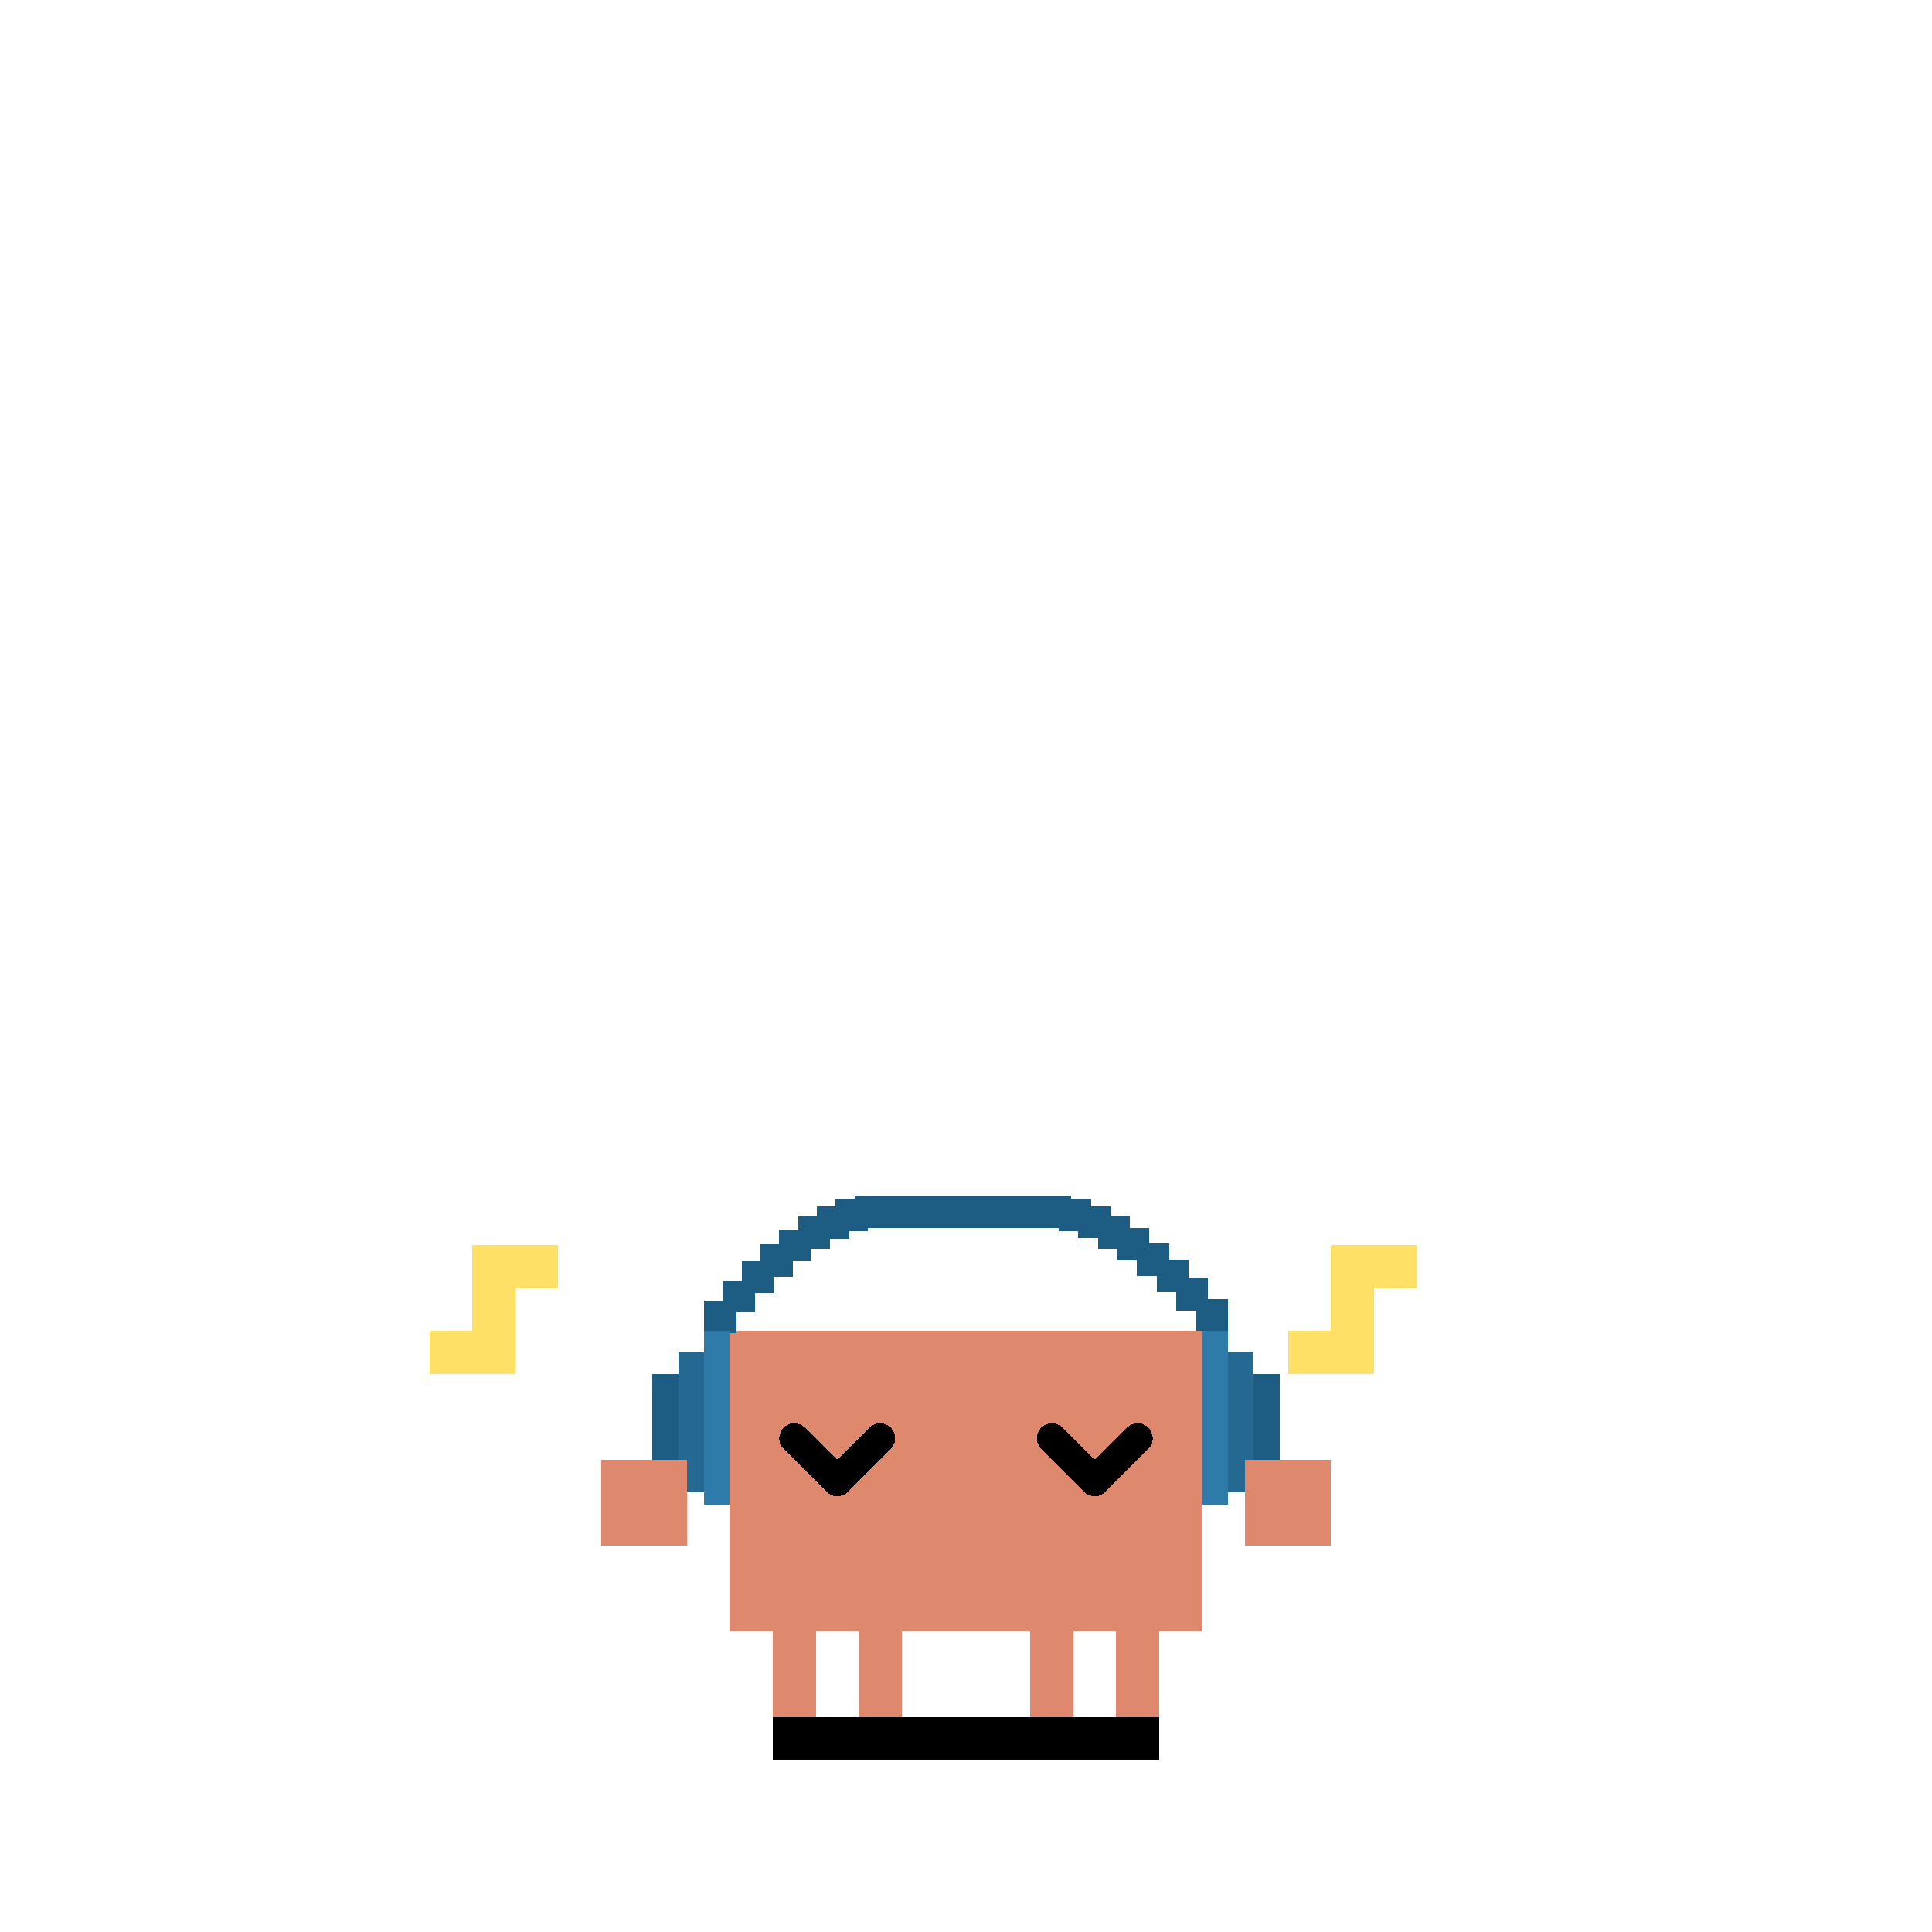
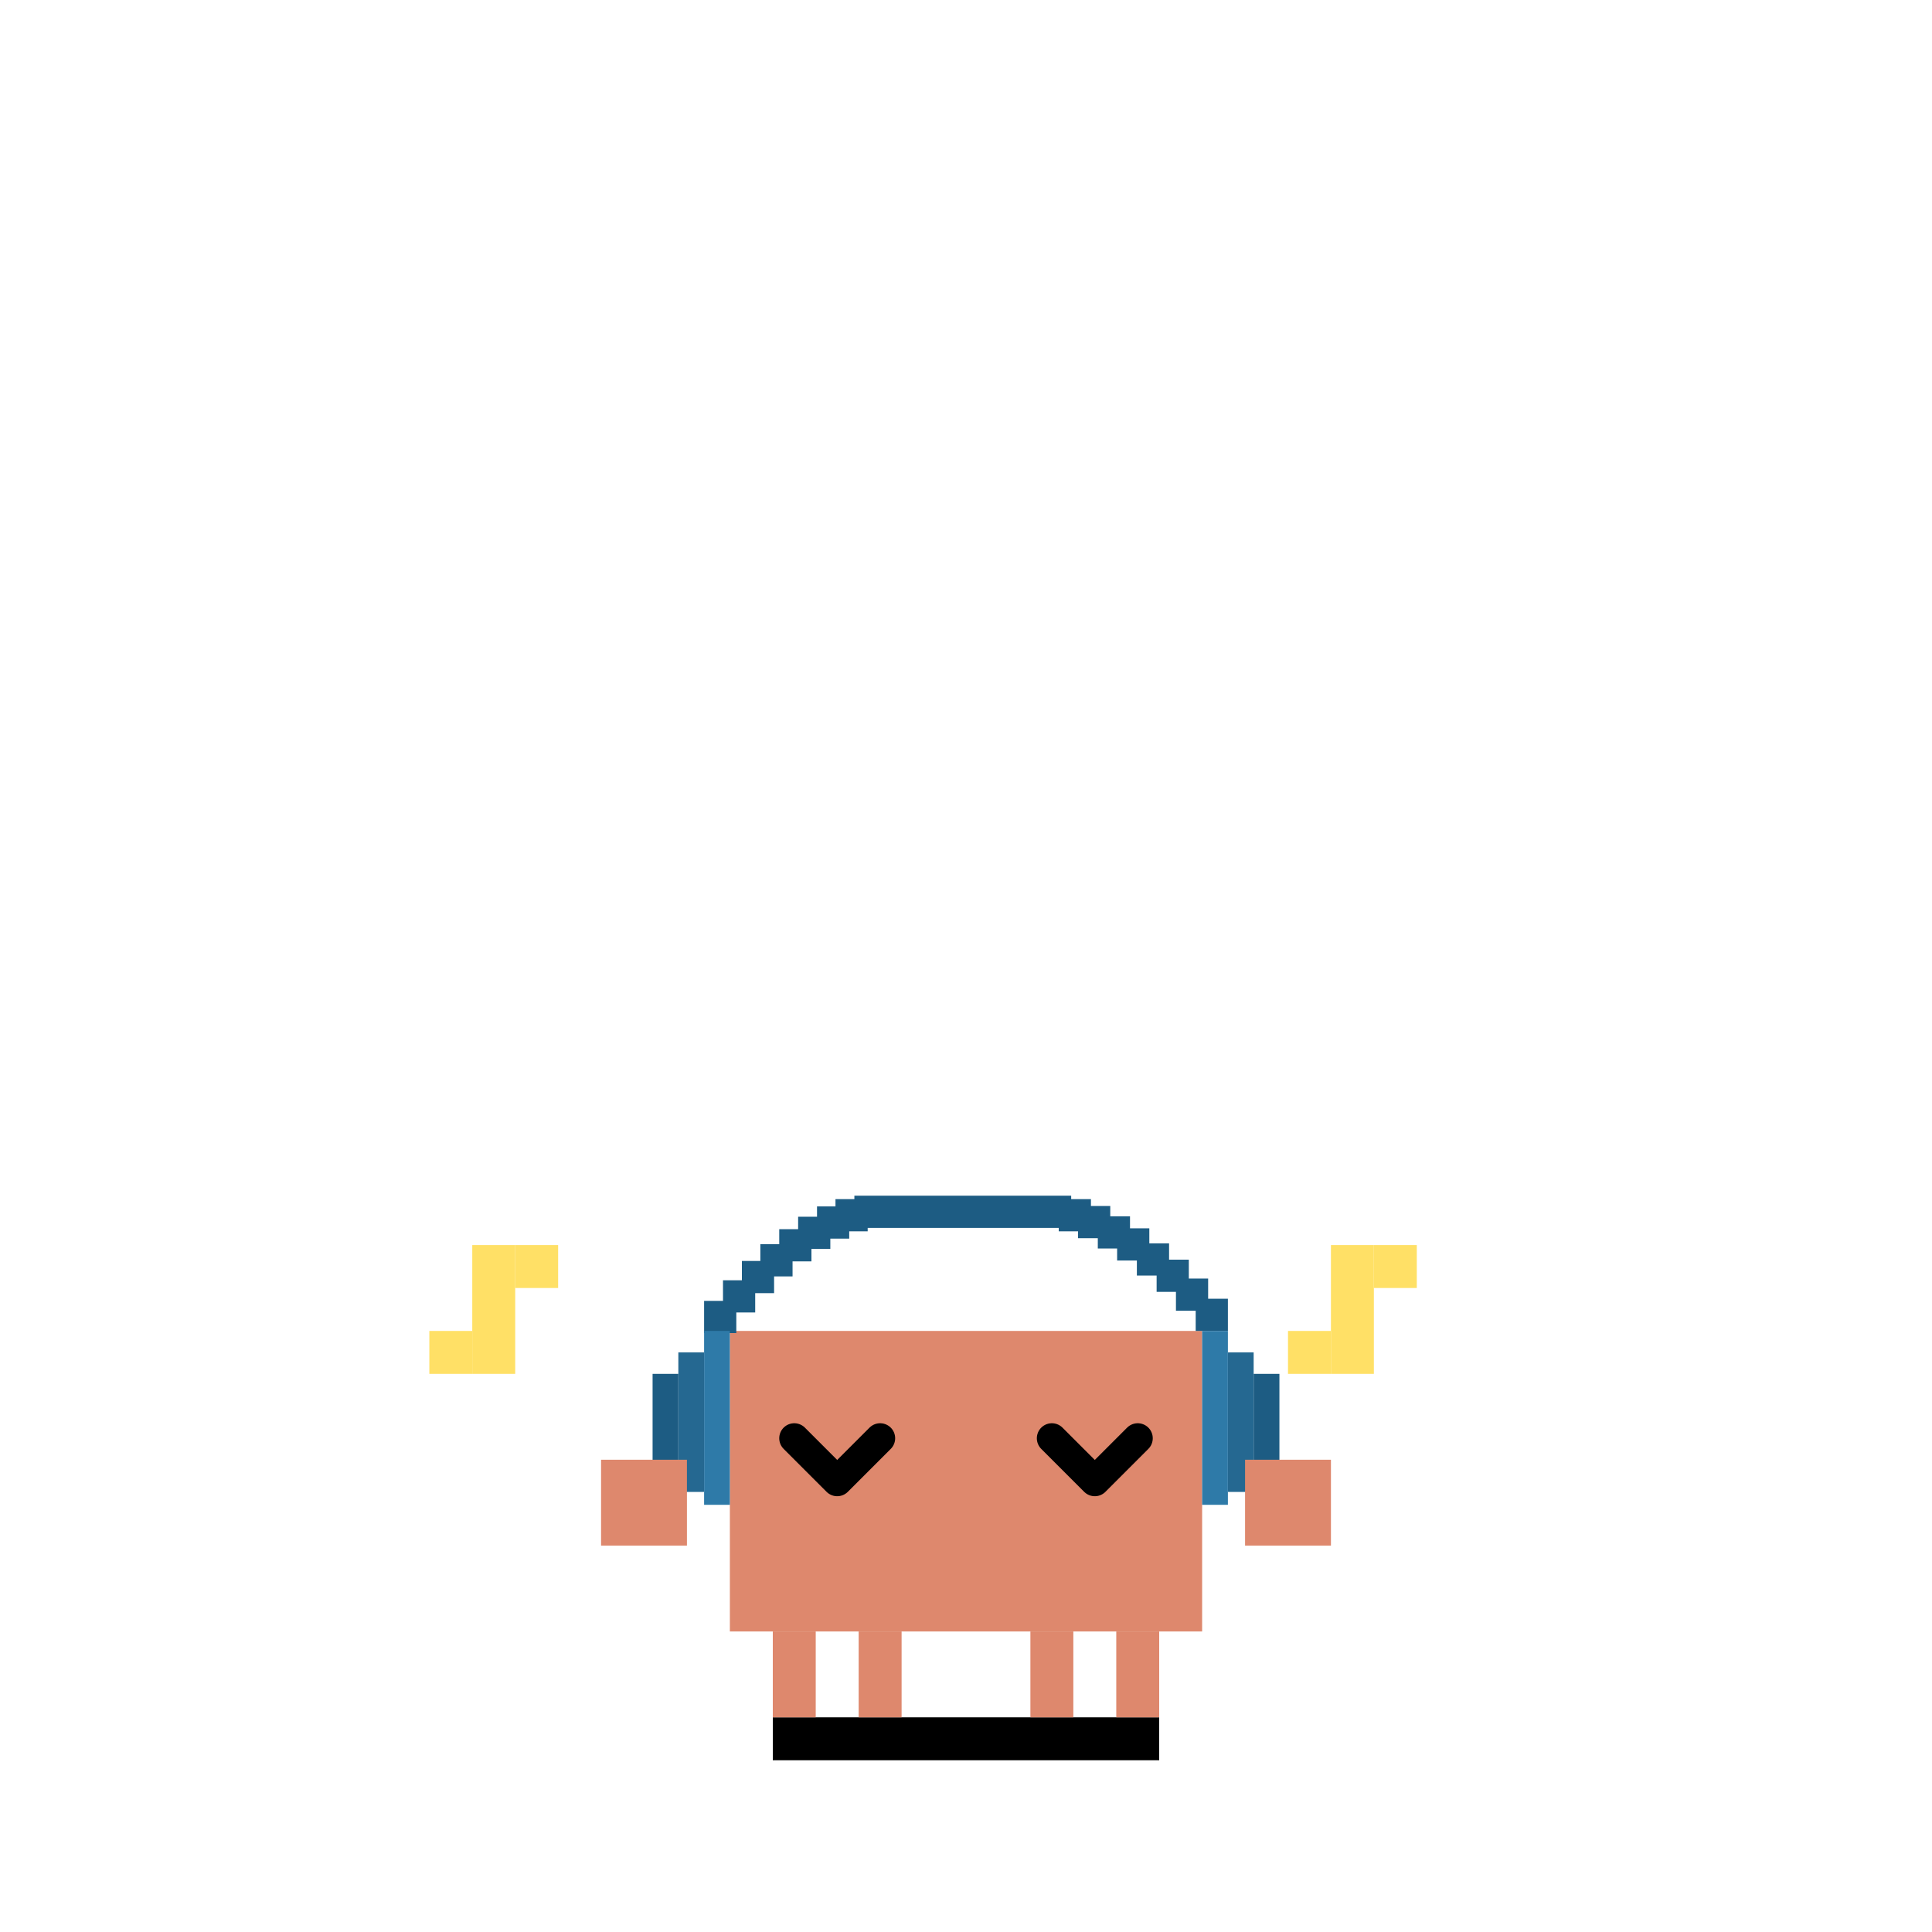
- <svg xmlns="http://www.w3.org/2000/svg" viewBox="-15 -25 45 45" width="500" height="500" shape-rendering="crispEdges">
+ <svg xmlns="http://www.w3.org/2000/svg" viewBox="-15 -25 45 45" width="500" height="500">
  <defs>
    <style>
      .shadow-sway {
        transform-box: fill-box;
        transform-origin: 50% 50%;
        animation: shadow-sway 1.6s infinite ease-in-out;
      }

      .body-sway {
        transform-origin: 7.5px 13px;
        animation: body-sway 1.6s infinite ease-in-out;
      }

      .leg-left-inner,
      .leg-left-outer,
      .leg-right-inner,
      .leg-right-outer {
        transform-box: fill-box;
        transform-origin: 50% 0%;
      }
      .leg-left-inner  { animation: leg-left-inner  1.6s infinite ease-in-out; }
      .leg-left-outer  { animation: leg-left-outer  1.6s infinite ease-in-out; }
      .leg-right-inner { animation: leg-right-inner 1.6s infinite ease-in-out; }
      .leg-right-outer { animation: leg-right-outer 1.6s infinite ease-in-out; }

      .arm-left-dance  {
        transform-box: fill-box;
        transform-origin: 100% 0%;
        animation: arm-left-dance 1.6s infinite ease-in-out;
      }
      .arm-right-dance {
        transform-box: fill-box;
        transform-origin: 0% 0%;
        animation: arm-right-dance 1.6s infinite ease-in-out;
      }

      /* 耳罩 squeeze: 拍点挤压, 中性回弹过冲 */
      .earcup-left {
        transform-box: fill-box;
        transform-origin: 100% 50%; /* 右边缘 = 内侧, 朝身体方向收 */
        animation: earcup-squeeze 1.6s infinite ease-in-out;
      }
      .earcup-right {
        transform-box: fill-box;
        transform-origin: 0% 50%;   /* 左边缘 = 内侧 */
        animation: earcup-squeeze 1.6s infinite ease-in-out;
      }

      .note-left  { animation: note-left  1.6s infinite ease-out; }
      .note-right { animation: note-right 1.6s infinite ease-out; }

      @keyframes shadow-sway {
        0%, 100% { transform: translateX(0) scaleX(1); opacity: 0.5; }
        22%, 30% { transform: translateX(-0.5px) scaleX(0.85); opacity: 0.45; }
        50%      { transform: translateX(0) scaleX(1); opacity: 0.5; }
        70%, 78% { transform: translateX(0.5px) scaleX(0.85); opacity: 0.45; }
      }

      @keyframes body-sway {
        0%, 100% { transform: rotate(0deg) translateY(0); }
        22%, 30% { transform: rotate(-6deg) translateY(0.3px); }
        50%      { transform: rotate(0deg) translateY(-0.2px); }
        70%, 78% { transform: rotate(6deg) translateY(0.3px); }
      }

      @keyframes leg-right-inner {
        0%, 100% { transform: rotate(0deg) translateY(0); }
        22%, 30% { transform: rotate(-12deg) translateY(-0.2px); }
        50%, 70%, 78% { transform: rotate(0deg) translateY(0); }
      }
      @keyframes leg-right-outer {
        0%, 100% { transform: rotate(0deg) translateY(0); }
        22%, 30% { transform: rotate(-22deg) translateY(-0.3px); }
        50%, 70%, 78% { transform: rotate(0deg) translateY(0); }
      }
      @keyframes leg-left-inner {
        0%, 22%, 30%, 50%, 100% { transform: rotate(0deg) translateY(0); }
        70%, 78% { transform: rotate(12deg) translateY(-0.2px); }
      }
      @keyframes leg-left-outer {
        0%, 22%, 30%, 50%, 100% { transform: rotate(0deg) translateY(0); }
        70%, 78% { transform: rotate(22deg) translateY(-0.3px); }
      }

      @keyframes arm-left-dance {
        0%, 100% { transform: rotate(0deg); }
        22%, 30% { transform: rotate(-30deg); }
        50%      { transform: rotate(0deg); }
        70%, 78% { transform: rotate(20deg); }
      }
      @keyframes arm-right-dance {
        0%, 100% { transform: rotate(0deg); }
        22%, 30% { transform: rotate(-20deg); }
        50%      { transform: rotate(0deg); }
        70%, 78% { transform: rotate(30deg); }
      }

      /* 耳罩: 拍点 (左压/右压) 都 squeeze 0.78, 中性 50% 回弹过冲 1.04 */
      @keyframes earcup-squeeze {
        0%, 100% { transform: scaleX(1); }
        22%, 30% { transform: scaleX(0.85); }
        50%      { transform: scaleX(1.02); }
        70%, 78% { transform: scaleX(0.85); }
      }

      @keyframes note-left {
        0%, 14%, 42%, 100% { opacity: 0; transform: translate(0, 0); }
        22%                { opacity: 1; transform: translate(-0.4px, -1.2px); }
        38%                { opacity: 0; transform: translate(-1.6px, -3.5px); }
      }
      @keyframes note-right {
        0%, 62%, 82%, 100% { opacity: 0; transform: translate(0, 0); }
        70%                { opacity: 1; transform: translate(0.4px, -1.2px); }
        78%                { opacity: 0; transform: translate(1.6px, -3.5px); }
      }
    </style>
    <g id="music-note" fill="#FFE066">
      <rect x="0" y="2" width="1" height="1" />
      <rect x="1" y="0" width="1" height="3" />
      <rect x="2" y="0" width="1" height="1" />
    </g>
  </defs>
  <rect class="shadow-sway" x="3" y="15" width="9" height="1" fill="#000000" />
  <g fill="#DE886D">
    <rect class="leg-left-outer" x="3" y="13" width="1" height="2" />
    <rect class="leg-left-inner" x="5" y="13" width="1" height="2" />
    <rect class="leg-right-inner" x="9" y="13" width="1" height="2" />
    <rect class="leg-right-outer" x="11" y="13" width="1" height="2" />
  </g>
  <g class="body-sway">
    <rect x="2" y="6" width="11" height="7" fill="#DE886D" />
    <g fill="#1D5C83">
      <rect x="4.9" y="2.85" width="5.05" height="0.75" />
      <rect x="4.46" y="2.93" width="0.75" height="0.75" />
      <rect x="9.66" y="2.93" width="0.75" height="0.75" />
      <rect x="4.03" y="3.1" width="0.75" height="0.75" />
      <rect x="10.11" y="3.09" width="0.75" height="0.75" />
      <rect x="3.59" y="3.34" width="0.75" height="0.75" />
      <rect x="10.57" y="3.33" width="0.75" height="0.75" />
      <rect x="3.15" y="3.63" width="0.75" height="0.75" />
      <rect x="11.02" y="3.61" width="0.75" height="0.75" />
      <rect x="2.71" y="3.98" width="0.75" height="0.75" />
      <rect x="11.48" y="3.96" width="0.75" height="0.75" />
      <rect x="2.28" y="4.37" width="0.75" height="0.75" />
      <rect x="11.94" y="4.34" width="0.75" height="0.75" />
      <rect x="1.84" y="4.82" width="0.75" height="0.75" />
      <rect x="12.39" y="4.78" width="0.75" height="0.75" />
      <rect x="1.4" y="5.3" width="0.75" height="0.75" />
      <rect x="12.85" y="5.25" width="0.75" height="0.75" />
    </g>
    <g class="earcup-left">
      <rect x="0.2" y="7" width="0.6" height="2.4" fill="#1D5C83" />
      <rect x="0.8" y="6.5" width="0.6" height="3.25" fill="#256891" />
      <rect x="1.4" y="6" width="0.6" height="4.05" fill="#2E7AA8" />
    </g>
    <g class="earcup-right">
      <rect x="14.2" y="7" width="0.6" height="2.4" fill="#1D5C83" />
      <rect x="13.6" y="6.5" width="0.6" height="3.25" fill="#256891" />
      <rect x="13" y="6" width="0.6" height="4.05" fill="#2E7AA8" />
    </g>
    <g class="arm-left-dance">
      <rect x="-1" y="9" width="2" height="2" fill="#DE886D" />
    </g>
    <g class="arm-right-dance">
      <rect x="14" y="9" width="2" height="2" fill="#DE886D" />
    </g>
    <g fill="none" stroke="#000000" stroke-width="0.7" stroke-linecap="round" stroke-linejoin="round">
      <polyline points="3.5,8.5 4.5,9.5 5.5,8.5" />
      <polyline points="9.5,8.5 10.5,9.5 11.5,8.5" />
    </g>
  </g>
  <g transform="translate(-5 4)">
    <g class="note-left">
      <use href="#music-note" />
    </g>
  </g>
  <g transform="translate(15 4)">
    <g class="note-right">
      <use href="#music-note" />
    </g>
  </g>
</svg>
